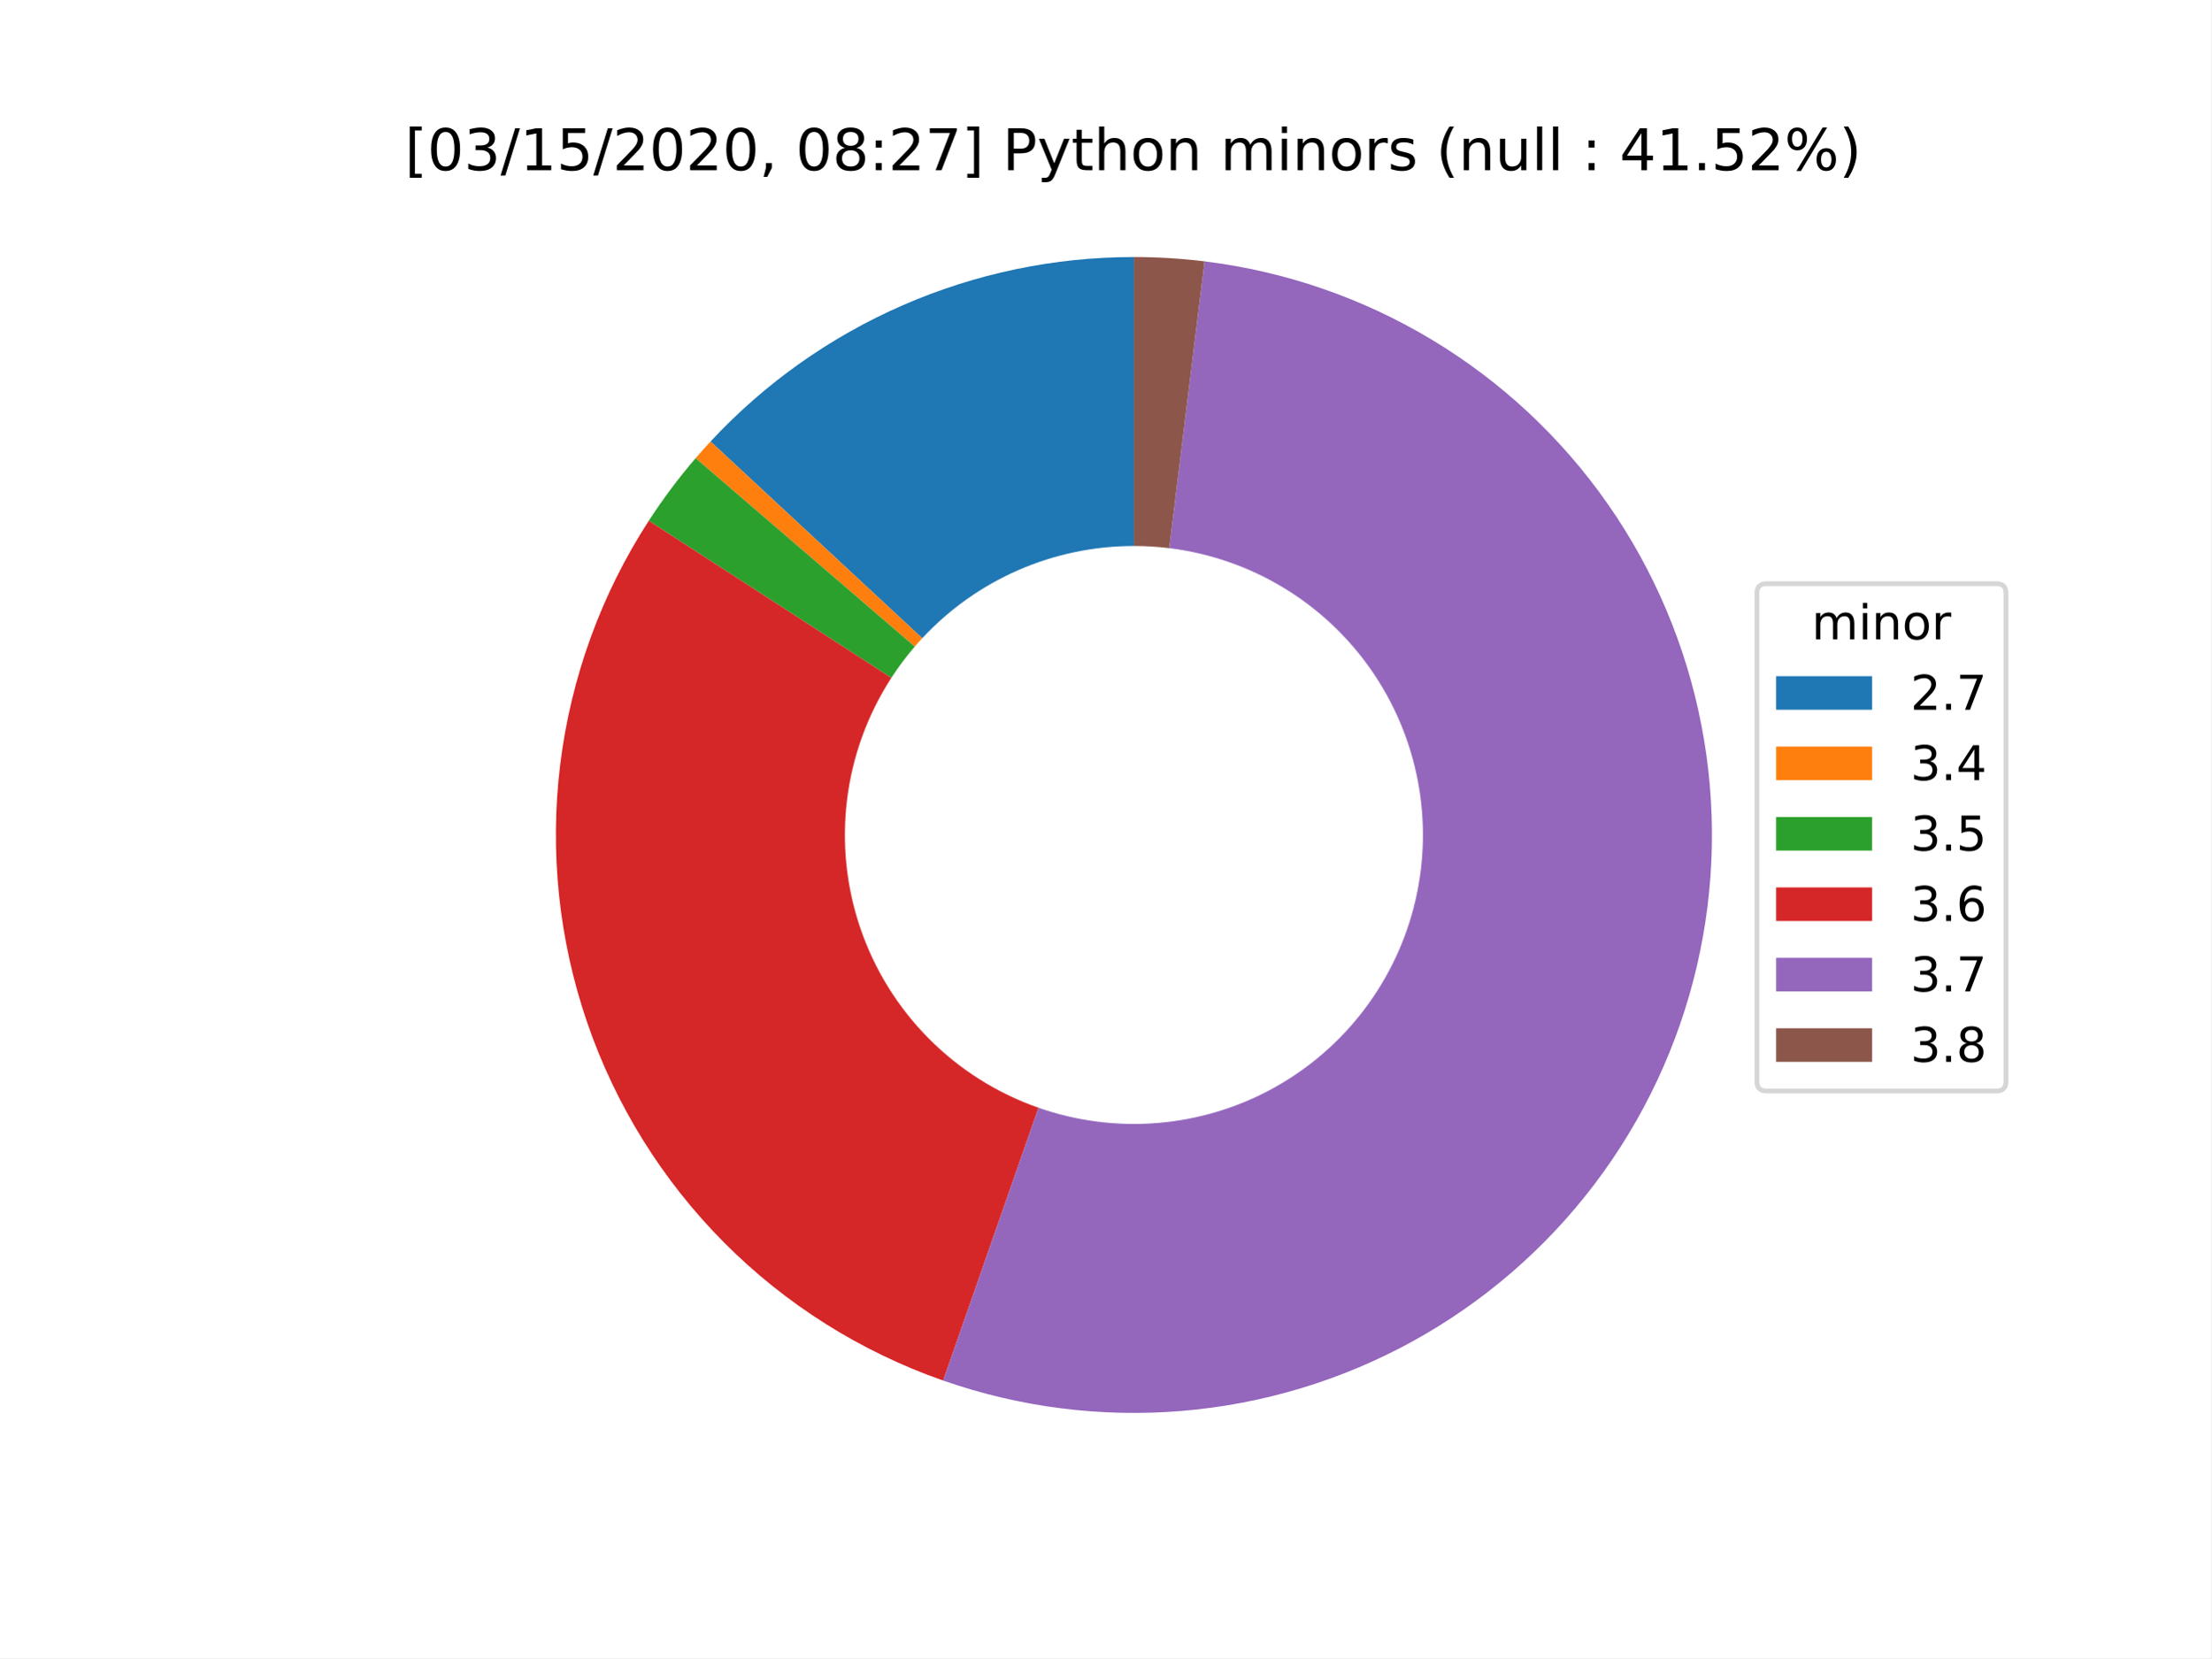
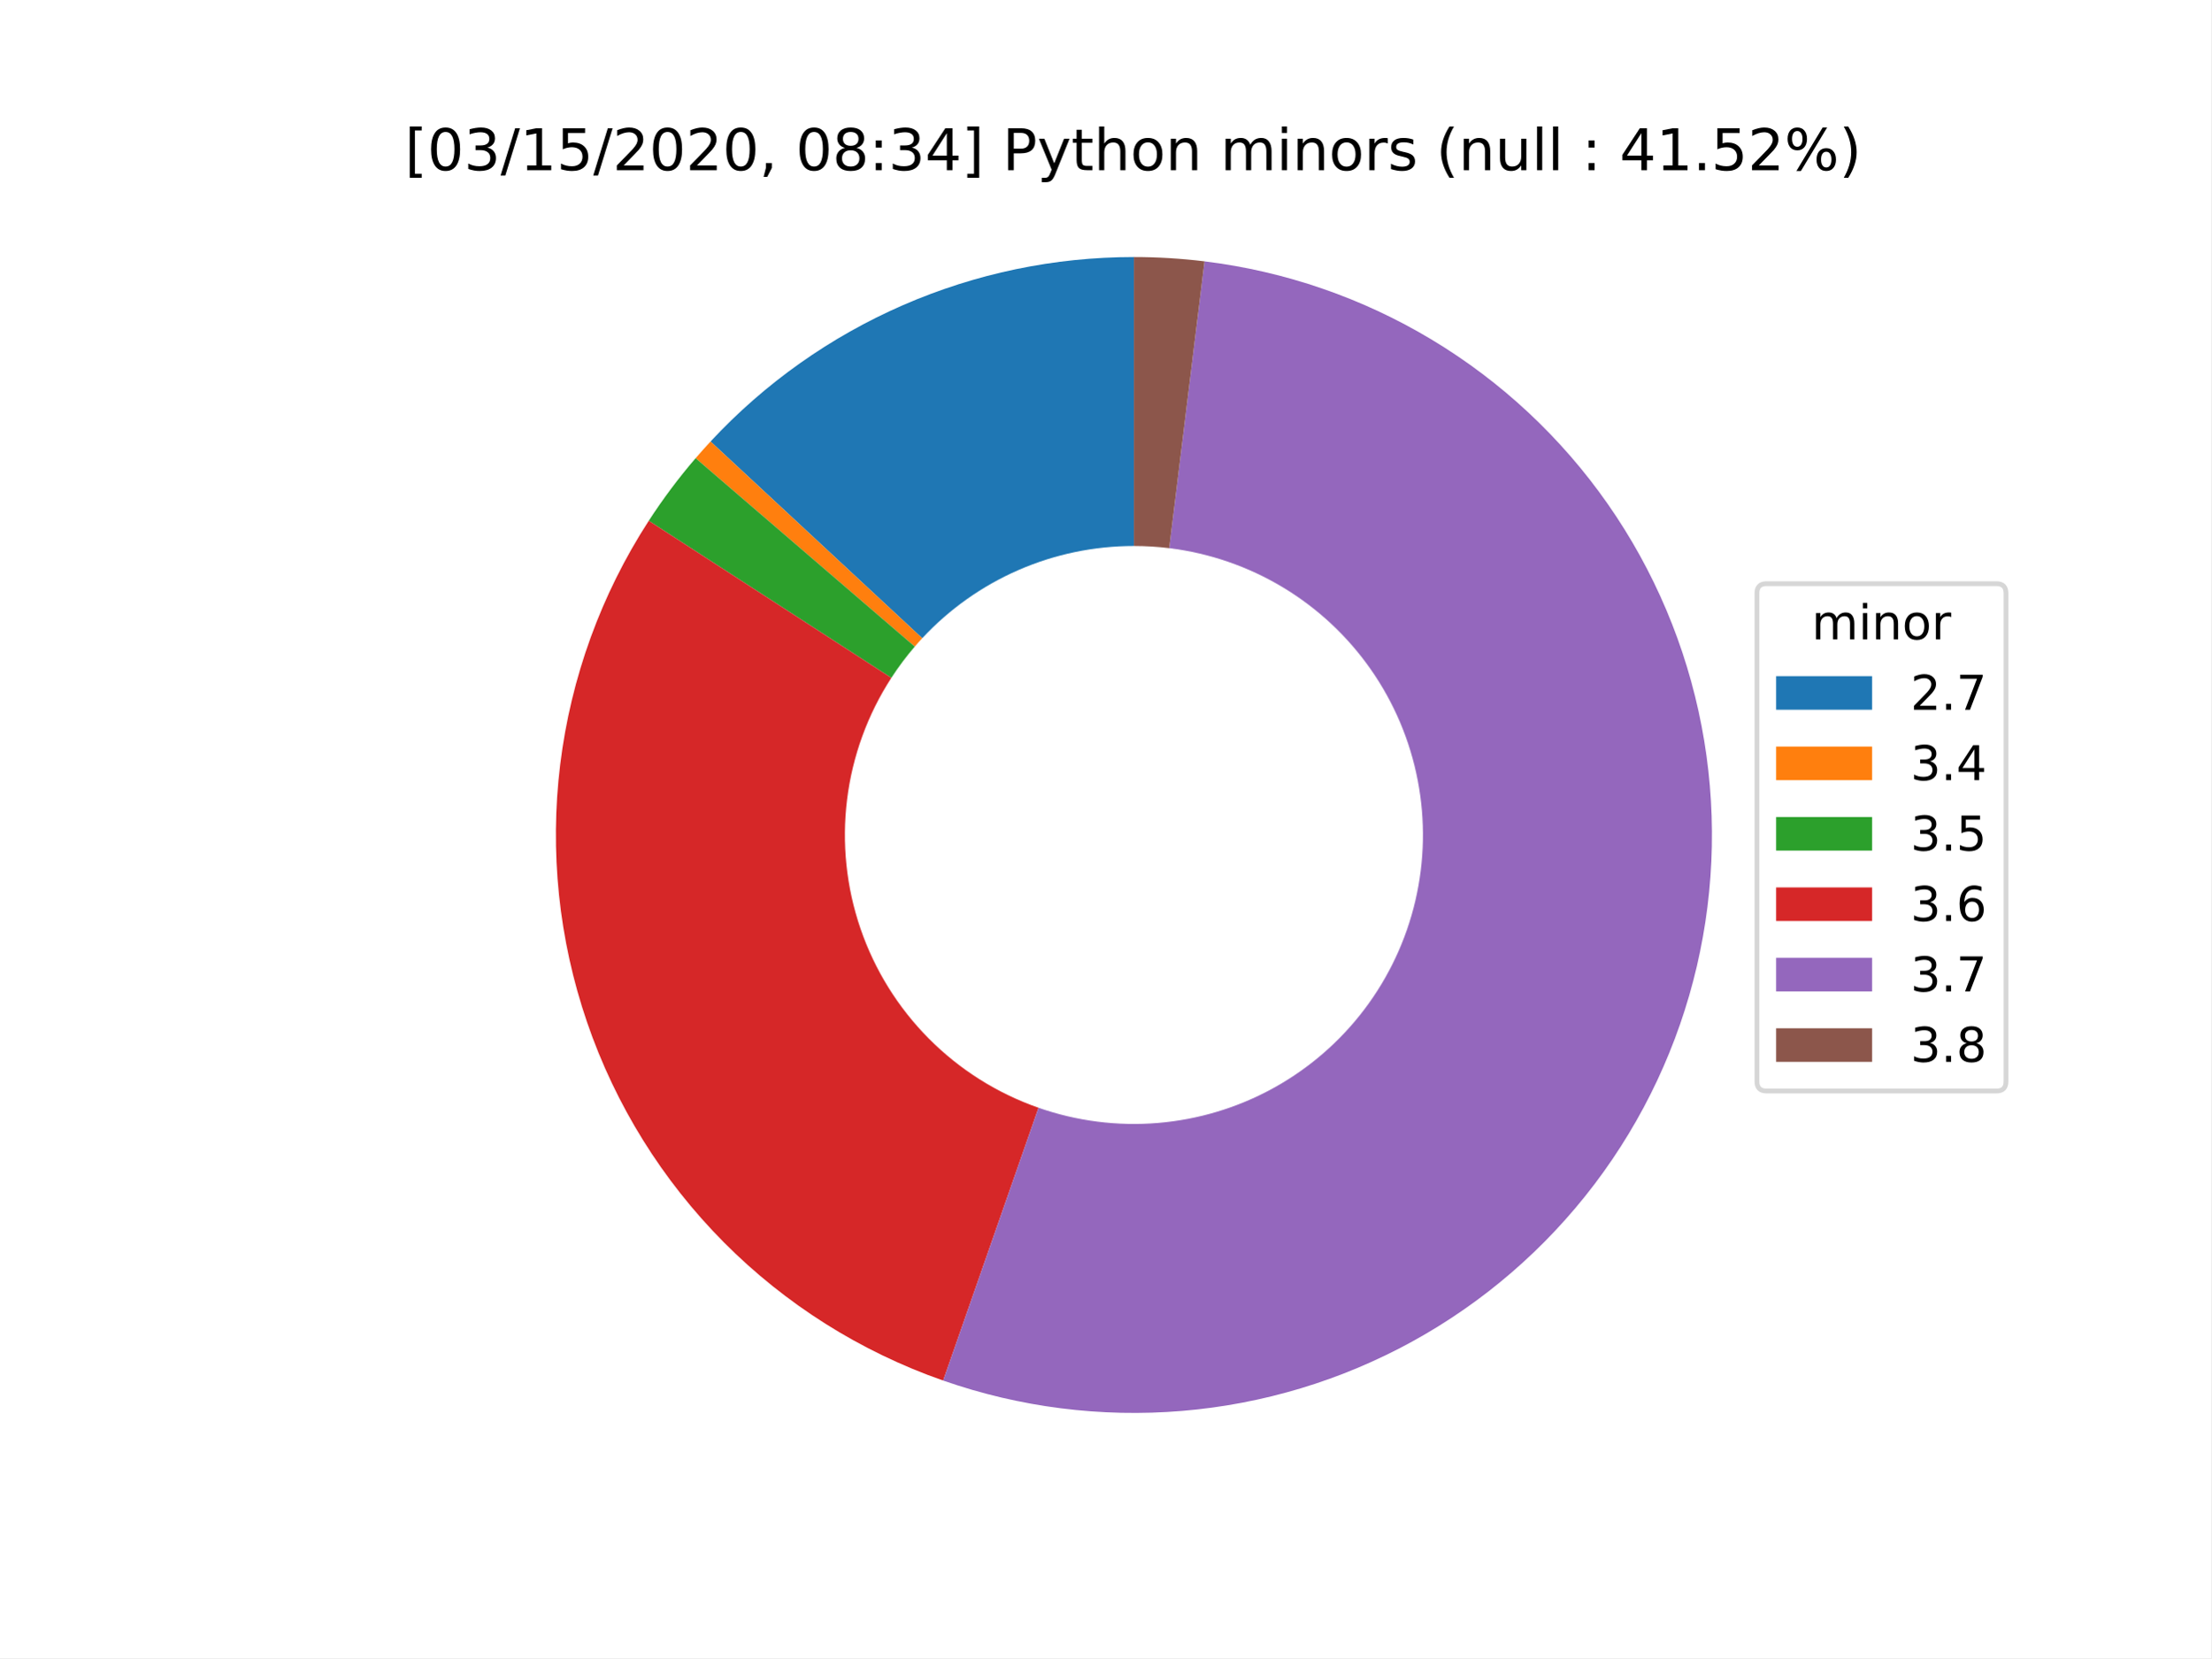
<svg xmlns="http://www.w3.org/2000/svg" xmlns:xlink="http://www.w3.org/1999/xlink" height="345.6pt" version="1.1" viewBox="0 0 460.8 345.6" width="460.8pt">
  <defs>
    <style type="text/css">
*{stroke-linecap:butt;stroke-linejoin:round;}
  </style>
  </defs>
  <g id="figure_1">
    <g id="patch_1">
      <path d="M 0 345.6  L 460.8 345.6  L 460.8 0  L 0 0  z " style="fill:#ffffff;" />
    </g>
    <g id="axes_1">
      <g id="patch_2">
        <path d="M 236.311 53.568  C 219.751 53.568 203.367 56.983 188.185 63.598  C 173.004 70.214 159.349 79.89 148.074 92.02  L 192.193 133.027  C 197.83 126.962 204.657 122.124 212.248 118.816  C 219.839 115.508 228.031 113.801 236.311 113.801  L 236.311 53.568  z " style="fill:#1f77b4;" />
      </g>
      <g id="patch_3">
        <path d="M 148.074 92.02  C 147.546 92.588 147.022 93.162 146.505 93.741  C 145.987 94.32 145.475 94.904 144.969 95.493  L 190.64 134.764  C 190.893 134.469 191.149 134.177 191.408 133.888  C 191.667 133.598 191.928 133.311 192.193 133.027  L 148.074 92.02  z " style="fill:#ff7f0e;" />
      </g>
      <g id="patch_4">
        <path d="M 144.969 95.493  C 143.196 97.554 141.494 99.675 139.866 101.851  C 138.237 104.027 136.682 106.258 135.204 108.539  L 185.758 141.287  C 186.497 140.146 187.274 139.031 188.088 137.943  C 188.903 136.854 189.754 135.794 190.64 134.764  L 144.969 95.493  z " style="fill:#2ca02c;" />
      </g>
      <g id="patch_5">
        <path d="M 135.204 108.539  C 125.287 123.849 118.976 141.212 116.747 159.316  C 114.519 177.42 116.431 195.796 122.339 213.053  C 128.247 230.31 137.998 246.002 150.854 258.942  C 163.711 271.881 179.34 281.733 196.558 287.752  L 216.435 230.893  C 207.825 227.884 200.011 222.958 193.583 216.488  C 187.154 210.018 182.279 202.172 179.325 193.544  C 176.371 184.915 175.415 175.727 176.529 166.675  C 177.643 157.623 180.799 148.941 185.758 141.287  L 135.204 108.539  z " style="fill:#d62728;" />
      </g>
      <g id="patch_6">
        <path d="M 196.558 287.752  C 212.515 293.33 229.469 295.488 246.314 294.084  C 263.159 292.681 279.522 287.747 294.336 279.605  C 309.149 271.463 322.085 260.294 332.299 246.825  C 342.512 233.356 349.778 217.887 353.622 201.426  C 357.465 184.965 357.801 167.878 354.608 151.279  C 351.415 134.679 344.764 118.936 335.088 105.076  C 325.412 91.216 312.926 79.546 298.444 70.828  C 283.962 62.109 267.806 56.536 251.029 54.471  L 243.67 114.252  C 252.059 115.285 260.137 118.072 267.377 122.431  C 274.618 126.79 280.861 132.625 285.699 139.555  C 290.537 146.485 293.863 154.357 295.46 162.656  C 297.056 170.956 296.888 179.5 294.966 187.73  C 293.044 195.961 289.412 203.695 284.305 210.43  C 279.198 217.164 272.73 222.749 265.323 226.82  C 257.917 230.891 249.735 233.357 241.312 234.059  C 232.89 234.761 224.413 233.682 216.435 230.893  L 196.558 287.752  z " style="fill:#9467bd;" />
      </g>
      <g id="patch_7">
        <path d="M 251.029 54.471  C 248.588 54.17 246.139 53.944 243.684 53.794  C 241.229 53.643 238.77 53.568 236.311 53.568  L 236.311 113.801  C 237.541 113.801 238.77 113.839 239.997 113.914  C 241.225 113.989 242.45 114.102 243.67 114.252  L 251.029 54.471  z " style="fill:#8c564b;" />
      </g>
      <g id="matplotlib.axis_1" />
      <g id="matplotlib.axis_2" />
      <g id="text_1">
        <defs>
          <path d="M 8.594 75.984  L 29.297 75.984  L 29.297 69  L 17.578 69  L 17.578 -6.203  L 29.297 -6.203  L 29.297 -13.188  L 8.594 -13.188  z " id="DejaVuSans-91" />
          <path d="M 31.781 66.406  Q 24.172 66.406 20.328 58.906  Q 16.5 51.422 16.5 36.375  Q 16.5 21.391 20.328 13.891  Q 24.172 6.391 31.781 6.391  Q 39.453 6.391 43.281 13.891  Q 47.125 21.391 47.125 36.375  Q 47.125 51.422 43.281 58.906  Q 39.453 66.406 31.781 66.406  z M 31.781 74.219  Q 44.047 74.219 50.516 64.516  Q 56.984 54.828 56.984 36.375  Q 56.984 17.969 50.516 8.266  Q 44.047 -1.422 31.781 -1.422  Q 19.531 -1.422 13.062 8.266  Q 6.594 17.969 6.594 36.375  Q 6.594 54.828 13.062 64.516  Q 19.531 74.219 31.781 74.219  z " id="DejaVuSans-48" />
          <path d="M 40.578 39.312  Q 47.656 37.797 51.625 33  Q 55.609 28.219 55.609 21.188  Q 55.609 10.406 48.188 4.484  Q 40.766 -1.422 27.094 -1.422  Q 22.516 -1.422 17.656 -0.516  Q 12.797 0.391 7.625 2.203  L 7.625 11.719  Q 11.719 9.328 16.594 8.109  Q 21.484 6.891 26.812 6.891  Q 36.078 6.891 40.938 10.547  Q 45.797 14.203 45.797 21.188  Q 45.797 27.641 41.281 31.266  Q 36.766 34.906 28.719 34.906  L 20.219 34.906  L 20.219 43.016  L 29.109 43.016  Q 36.375 43.016 40.234 45.922  Q 44.094 48.828 44.094 54.297  Q 44.094 59.906 40.109 62.906  Q 36.141 65.922 28.719 65.922  Q 24.656 65.922 20.016 65.031  Q 15.375 64.156 9.812 62.312  L 9.812 71.094  Q 15.438 72.656 20.344 73.438  Q 25.25 74.219 29.594 74.219  Q 40.828 74.219 47.359 69.109  Q 53.906 64.016 53.906 55.328  Q 53.906 49.266 50.438 45.094  Q 46.969 40.922 40.578 39.312  z " id="DejaVuSans-51" />
          <path d="M 25.391 72.906  L 33.688 72.906  L 8.297 -9.281  L 0 -9.281  z " id="DejaVuSans-47" />
          <path d="M 12.406 8.297  L 28.516 8.297  L 28.516 63.922  L 10.984 60.406  L 10.984 69.391  L 28.422 72.906  L 38.281 72.906  L 38.281 8.297  L 54.391 8.297  L 54.391 0  L 12.406 0  z " id="DejaVuSans-49" />
          <path d="M 10.797 72.906  L 49.516 72.906  L 49.516 64.594  L 19.828 64.594  L 19.828 46.734  Q 21.969 47.469 24.109 47.828  Q 26.266 48.188 28.422 48.188  Q 40.625 48.188 47.75 41.5  Q 54.891 34.812 54.891 23.391  Q 54.891 11.625 47.562 5.094  Q 40.234 -1.422 26.906 -1.422  Q 22.312 -1.422 17.547 -0.641  Q 12.797 0.141 7.719 1.703  L 7.719 11.625  Q 12.109 9.234 16.797 8.062  Q 21.484 6.891 26.703 6.891  Q 35.156 6.891 40.078 11.328  Q 45.016 15.766 45.016 23.391  Q 45.016 31 40.078 35.438  Q 35.156 39.891 26.703 39.891  Q 22.75 39.891 18.812 39.016  Q 14.891 38.141 10.797 36.281  z " id="DejaVuSans-53" />
          <path d="M 19.188 8.297  L 53.609 8.297  L 53.609 0  L 7.328 0  L 7.328 8.297  Q 12.938 14.109 22.625 23.891  Q 32.328 33.688 34.812 36.531  Q 39.547 41.844 41.422 45.531  Q 43.312 49.219 43.312 52.781  Q 43.312 58.594 39.234 62.25  Q 35.156 65.922 28.609 65.922  Q 23.969 65.922 18.812 64.312  Q 13.672 62.703 7.812 59.422  L 7.812 69.391  Q 13.766 71.781 18.938 73  Q 24.125 74.219 28.422 74.219  Q 39.75 74.219 46.484 68.547  Q 53.219 62.891 53.219 53.422  Q 53.219 48.922 51.531 44.891  Q 49.859 40.875 45.406 35.406  Q 44.188 33.984 37.641 27.219  Q 31.109 20.453 19.188 8.297  z " id="DejaVuSans-50" />
          <path d="M 11.719 12.406  L 22.016 12.406  L 22.016 4  L 14.016 -11.625  L 7.719 -11.625  L 11.719 4  z " id="DejaVuSans-44" />
          <path id="DejaVuSans-32" />
          <path d="M 31.781 34.625  Q 24.75 34.625 20.719 30.859  Q 16.703 27.094 16.703 20.516  Q 16.703 13.922 20.719 10.156  Q 24.75 6.391 31.781 6.391  Q 38.812 6.391 42.859 10.172  Q 46.922 13.969 46.922 20.516  Q 46.922 27.094 42.891 30.859  Q 38.875 34.625 31.781 34.625  z M 21.922 38.812  Q 15.578 40.375 12.031 44.719  Q 8.5 49.078 8.5 55.328  Q 8.5 64.062 14.719 69.141  Q 20.953 74.219 31.781 74.219  Q 42.672 74.219 48.875 69.141  Q 55.078 64.062 55.078 55.328  Q 55.078 49.078 51.531 44.719  Q 48 40.375 41.703 38.812  Q 48.828 37.156 52.797 32.312  Q 56.781 27.484 56.781 20.516  Q 56.781 9.906 50.312 4.234  Q 43.844 -1.422 31.781 -1.422  Q 19.734 -1.422 13.25 4.234  Q 6.781 9.906 6.781 20.516  Q 6.781 27.484 10.781 32.312  Q 14.797 37.156 21.922 38.812  z M 18.312 54.391  Q 18.312 48.734 21.844 45.562  Q 25.391 42.391 31.781 42.391  Q 38.141 42.391 41.719 45.562  Q 45.312 48.734 45.312 54.391  Q 45.312 60.062 41.719 63.234  Q 38.141 66.406 31.781 66.406  Q 25.391 66.406 21.844 63.234  Q 18.312 60.062 18.312 54.391  z " id="DejaVuSans-56" />
          <path d="M 11.719 12.406  L 22.016 12.406  L 22.016 0  L 11.719 0  z M 11.719 51.703  L 22.016 51.703  L 22.016 39.312  L 11.719 39.312  z " id="DejaVuSans-58" />
-           <path d="M 8.203 72.906  L 55.078 72.906  L 55.078 68.703  L 28.609 0  L 18.312 0  L 43.219 64.594  L 8.203 64.594  z " id="DejaVuSans-55" />
+           <path d="M 37.797 64.312  L 12.891 25.391  L 37.797 25.391  z M 35.203 72.906  L 47.609 72.906  L 47.609 25.391  L 58.016 25.391  L 58.016 17.188  L 47.609 17.188  L 47.609 0  L 37.797 0  L 37.797 17.188  L 4.891 17.188  L 4.891 26.703  z " id="DejaVuSans-52" />
          <path d="M 30.422 75.984  L 30.422 -13.188  L 9.719 -13.188  L 9.719 -6.203  L 21.391 -6.203  L 21.391 69  L 9.719 69  L 9.719 75.984  z " id="DejaVuSans-93" />
          <path d="M 19.672 64.797  L 19.672 37.406  L 32.078 37.406  Q 38.969 37.406 42.719 40.969  Q 46.484 44.531 46.484 51.125  Q 46.484 57.672 42.719 61.234  Q 38.969 64.797 32.078 64.797  z M 9.812 72.906  L 32.078 72.906  Q 44.344 72.906 50.609 67.359  Q 56.891 61.812 56.891 51.125  Q 56.891 40.328 50.609 34.812  Q 44.344 29.297 32.078 29.297  L 19.672 29.297  L 19.672 0  L 9.812 0  z " id="DejaVuSans-80" />
          <path d="M 32.172 -5.078  Q 28.375 -14.844 24.75 -17.812  Q 21.141 -20.797 15.094 -20.797  L 7.906 -20.797  L 7.906 -13.281  L 13.188 -13.281  Q 16.891 -13.281 18.938 -11.516  Q 21 -9.766 23.484 -3.219  L 25.094 0.875  L 2.984 54.688  L 12.5 54.688  L 29.594 11.922  L 46.688 54.688  L 56.203 54.688  z " id="DejaVuSans-121" />
          <path d="M 18.312 70.219  L 18.312 54.688  L 36.812 54.688  L 36.812 47.703  L 18.312 47.703  L 18.312 18.016  Q 18.312 11.328 20.141 9.422  Q 21.969 7.516 27.594 7.516  L 36.812 7.516  L 36.812 0  L 27.594 0  Q 17.188 0 13.234 3.875  Q 9.281 7.766 9.281 18.016  L 9.281 47.703  L 2.688 47.703  L 2.688 54.688  L 9.281 54.688  L 9.281 70.219  z " id="DejaVuSans-116" />
          <path d="M 54.891 33.016  L 54.891 0  L 45.906 0  L 45.906 32.719  Q 45.906 40.484 42.875 44.328  Q 39.844 48.188 33.797 48.188  Q 26.516 48.188 22.312 43.547  Q 18.109 38.922 18.109 30.906  L 18.109 0  L 9.078 0  L 9.078 75.984  L 18.109 75.984  L 18.109 46.188  Q 21.344 51.125 25.703 53.562  Q 30.078 56 35.797 56  Q 45.219 56 50.047 50.172  Q 54.891 44.344 54.891 33.016  z " id="DejaVuSans-104" />
          <path d="M 30.609 48.391  Q 23.391 48.391 19.188 42.75  Q 14.984 37.109 14.984 27.297  Q 14.984 17.484 19.156 11.844  Q 23.344 6.203 30.609 6.203  Q 37.797 6.203 41.984 11.859  Q 46.188 17.531 46.188 27.297  Q 46.188 37.016 41.984 42.703  Q 37.797 48.391 30.609 48.391  z M 30.609 56  Q 42.328 56 49.016 48.375  Q 55.719 40.766 55.719 27.297  Q 55.719 13.875 49.016 6.219  Q 42.328 -1.422 30.609 -1.422  Q 18.844 -1.422 12.172 6.219  Q 5.516 13.875 5.516 27.297  Q 5.516 40.766 12.172 48.375  Q 18.844 56 30.609 56  z " id="DejaVuSans-111" />
          <path d="M 54.891 33.016  L 54.891 0  L 45.906 0  L 45.906 32.719  Q 45.906 40.484 42.875 44.328  Q 39.844 48.188 33.797 48.188  Q 26.516 48.188 22.312 43.547  Q 18.109 38.922 18.109 30.906  L 18.109 0  L 9.078 0  L 9.078 54.688  L 18.109 54.688  L 18.109 46.188  Q 21.344 51.125 25.703 53.562  Q 30.078 56 35.797 56  Q 45.219 56 50.047 50.172  Q 54.891 44.344 54.891 33.016  z " id="DejaVuSans-110" />
          <path d="M 52 44.188  Q 55.375 50.25 60.062 53.125  Q 64.75 56 71.094 56  Q 79.641 56 84.281 50.016  Q 88.922 44.047 88.922 33.016  L 88.922 0  L 79.891 0  L 79.891 32.719  Q 79.891 40.578 77.094 44.375  Q 74.312 48.188 68.609 48.188  Q 61.625 48.188 57.562 43.547  Q 53.516 38.922 53.516 30.906  L 53.516 0  L 44.484 0  L 44.484 32.719  Q 44.484 40.625 41.703 44.406  Q 38.922 48.188 33.109 48.188  Q 26.219 48.188 22.156 43.531  Q 18.109 38.875 18.109 30.906  L 18.109 0  L 9.078 0  L 9.078 54.688  L 18.109 54.688  L 18.109 46.188  Q 21.188 51.219 25.484 53.609  Q 29.781 56 35.688 56  Q 41.656 56 45.828 52.969  Q 50 49.953 52 44.188  z " id="DejaVuSans-109" />
          <path d="M 9.422 54.688  L 18.406 54.688  L 18.406 0  L 9.422 0  z M 9.422 75.984  L 18.406 75.984  L 18.406 64.594  L 9.422 64.594  z " id="DejaVuSans-105" />
          <path d="M 41.109 46.297  Q 39.594 47.172 37.812 47.578  Q 36.031 48 33.891 48  Q 26.266 48 22.188 43.047  Q 18.109 38.094 18.109 28.812  L 18.109 0  L 9.078 0  L 9.078 54.688  L 18.109 54.688  L 18.109 46.188  Q 20.953 51.172 25.484 53.578  Q 30.031 56 36.531 56  Q 37.453 56 38.578 55.875  Q 39.703 55.766 41.062 55.516  z " id="DejaVuSans-114" />
          <path d="M 44.281 53.078  L 44.281 44.578  Q 40.484 46.531 36.375 47.5  Q 32.281 48.484 27.875 48.484  Q 21.188 48.484 17.844 46.438  Q 14.5 44.391 14.5 40.281  Q 14.5 37.156 16.891 35.375  Q 19.281 33.594 26.516 31.984  L 29.594 31.297  Q 39.156 29.25 43.188 25.516  Q 47.219 21.781 47.219 15.094  Q 47.219 7.469 41.188 3.016  Q 35.156 -1.422 24.609 -1.422  Q 20.219 -1.422 15.453 -0.562  Q 10.688 0.297 5.422 2  L 5.422 11.281  Q 10.406 8.688 15.234 7.391  Q 20.062 6.109 24.812 6.109  Q 31.156 6.109 34.562 8.281  Q 37.984 10.453 37.984 14.406  Q 37.984 18.062 35.516 20.016  Q 33.062 21.969 24.703 23.781  L 21.578 24.516  Q 13.234 26.266 9.516 29.906  Q 5.812 33.547 5.812 39.891  Q 5.812 47.609 11.281 51.797  Q 16.75 56 26.812 56  Q 31.781 56 36.172 55.266  Q 40.578 54.547 44.281 53.078  z " id="DejaVuSans-115" />
          <path d="M 31 75.875  Q 24.469 64.656 21.281 53.656  Q 18.109 42.672 18.109 31.391  Q 18.109 20.125 21.312 9.062  Q 24.516 -2 31 -13.188  L 23.188 -13.188  Q 15.875 -1.703 12.234 9.375  Q 8.594 20.453 8.594 31.391  Q 8.594 42.281 12.203 53.312  Q 15.828 64.359 23.188 75.875  z " id="DejaVuSans-40" />
          <path d="M 8.5 21.578  L 8.5 54.688  L 17.484 54.688  L 17.484 21.922  Q 17.484 14.156 20.5 10.266  Q 23.531 6.391 29.594 6.391  Q 36.859 6.391 41.078 11.031  Q 45.312 15.672 45.312 23.688  L 45.312 54.688  L 54.297 54.688  L 54.297 0  L 45.312 0  L 45.312 8.406  Q 42.047 3.422 37.719 1  Q 33.406 -1.422 27.688 -1.422  Q 18.266 -1.422 13.375 4.438  Q 8.5 10.297 8.5 21.578  z M 31.109 56  z " id="DejaVuSans-117" />
          <path d="M 9.422 75.984  L 18.406 75.984  L 18.406 0  L 9.422 0  z " id="DejaVuSans-108" />
-           <path d="M 37.797 64.312  L 12.891 25.391  L 37.797 25.391  z M 35.203 72.906  L 47.609 72.906  L 47.609 25.391  L 58.016 25.391  L 58.016 17.188  L 47.609 17.188  L 47.609 0  L 37.797 0  L 37.797 17.188  L 4.891 17.188  L 4.891 26.703  z " id="DejaVuSans-52" />
          <path d="M 10.688 12.406  L 21 12.406  L 21 0  L 10.688 0  z " id="DejaVuSans-46" />
          <path d="M 72.703 32.078  Q 68.453 32.078 66.031 28.469  Q 63.625 24.859 63.625 18.406  Q 63.625 12.062 66.031 8.422  Q 68.453 4.781 72.703 4.781  Q 76.859 4.781 79.266 8.422  Q 81.688 12.062 81.688 18.406  Q 81.688 24.812 79.266 28.438  Q 76.859 32.078 72.703 32.078  z M 72.703 38.281  Q 80.422 38.281 84.953 32.906  Q 89.5 27.547 89.5 18.406  Q 89.5 9.281 84.938 3.922  Q 80.375 -1.422 72.703 -1.422  Q 64.891 -1.422 60.344 3.922  Q 55.812 9.281 55.812 18.406  Q 55.812 27.594 60.375 32.938  Q 64.938 38.281 72.703 38.281  z M 22.312 68.016  Q 18.109 68.016 15.688 64.375  Q 13.281 60.75 13.281 54.391  Q 13.281 47.953 15.672 44.328  Q 18.062 40.719 22.312 40.719  Q 26.562 40.719 28.969 44.328  Q 31.391 47.953 31.391 54.391  Q 31.391 60.688 28.953 64.344  Q 26.516 68.016 22.312 68.016  z M 66.406 74.219  L 74.219 74.219  L 28.609 -1.422  L 20.797 -1.422  z M 22.312 74.219  Q 30.031 74.219 34.609 68.875  Q 39.203 63.531 39.203 54.391  Q 39.203 45.172 34.641 39.844  Q 30.078 34.516 22.312 34.516  Q 14.547 34.516 10.031 39.859  Q 5.516 45.219 5.516 54.391  Q 5.516 63.484 10.047 68.844  Q 14.594 74.219 22.312 74.219  z " id="DejaVuSans-37" />
          <path d="M 8.016 75.875  L 15.828 75.875  Q 23.141 64.359 26.781 53.312  Q 30.422 42.281 30.422 31.391  Q 30.422 20.453 26.781 9.375  Q 23.141 -1.703 15.828 -13.188  L 8.016 -13.188  Q 14.5 -2 17.703 9.062  Q 20.906 20.125 20.906 31.391  Q 20.906 42.672 17.703 53.656  Q 14.5 64.656 8.016 75.875  z " id="DejaVuSans-41" />
        </defs>
        <g transform="translate(84.36187 35.472)scale(0.12 -0.12)">
          <use xlink:href="#DejaVuSans-91" />
          <use x="39.014" xlink:href="#DejaVuSans-48" />
          <use x="102.637" xlink:href="#DejaVuSans-51" />
          <use x="166.26" xlink:href="#DejaVuSans-47" />
          <use x="199.951" xlink:href="#DejaVuSans-49" />
          <use x="263.574" xlink:href="#DejaVuSans-53" />
          <use x="327.197" xlink:href="#DejaVuSans-47" />
          <use x="360.889" xlink:href="#DejaVuSans-50" />
          <use x="424.512" xlink:href="#DejaVuSans-48" />
          <use x="488.135" xlink:href="#DejaVuSans-50" />
          <use x="551.758" xlink:href="#DejaVuSans-48" />
          <use x="615.381" xlink:href="#DejaVuSans-44" />
          <use x="647.168" xlink:href="#DejaVuSans-32" />
          <use x="678.955" xlink:href="#DejaVuSans-48" />
          <use x="742.578" xlink:href="#DejaVuSans-56" />
          <use x="806.201" xlink:href="#DejaVuSans-58" />
-           <use x="839.893" xlink:href="#DejaVuSans-50" />
-           <use x="903.516" xlink:href="#DejaVuSans-55" />
+           <use x="839.893" xlink:href="#DejaVuSans-51" />
+           <use x="903.516" xlink:href="#DejaVuSans-52" />
          <use x="967.139" xlink:href="#DejaVuSans-93" />
          <use x="1006.152" xlink:href="#DejaVuSans-32" />
          <use x="1037.939" xlink:href="#DejaVuSans-80" />
          <use x="1098.242" xlink:href="#DejaVuSans-121" />
          <use x="1157.422" xlink:href="#DejaVuSans-116" />
          <use x="1196.631" xlink:href="#DejaVuSans-104" />
          <use x="1260.01" xlink:href="#DejaVuSans-111" />
          <use x="1321.191" xlink:href="#DejaVuSans-110" />
          <use x="1384.57" xlink:href="#DejaVuSans-32" />
          <use x="1416.357" xlink:href="#DejaVuSans-109" />
          <use x="1513.77" xlink:href="#DejaVuSans-105" />
          <use x="1541.553" xlink:href="#DejaVuSans-110" />
          <use x="1604.932" xlink:href="#DejaVuSans-111" />
          <use x="1666.113" xlink:href="#DejaVuSans-114" />
          <use x="1707.227" xlink:href="#DejaVuSans-115" />
          <use x="1759.326" xlink:href="#DejaVuSans-32" />
          <use x="1791.113" xlink:href="#DejaVuSans-40" />
          <use x="1830.127" xlink:href="#DejaVuSans-110" />
          <use x="1893.506" xlink:href="#DejaVuSans-117" />
          <use x="1956.885" xlink:href="#DejaVuSans-108" />
          <use x="1984.668" xlink:href="#DejaVuSans-108" />
          <use x="2012.451" xlink:href="#DejaVuSans-32" />
          <use x="2044.238" xlink:href="#DejaVuSans-58" />
          <use x="2077.93" xlink:href="#DejaVuSans-32" />
          <use x="2109.717" xlink:href="#DejaVuSans-52" />
          <use x="2173.34" xlink:href="#DejaVuSans-49" />
          <use x="2236.963" xlink:href="#DejaVuSans-46" />
          <use x="2268.75" xlink:href="#DejaVuSans-53" />
          <use x="2332.373" xlink:href="#DejaVuSans-50" />
          <use x="2395.996" xlink:href="#DejaVuSans-37" />
          <use x="2491.016" xlink:href="#DejaVuSans-41" />
        </g>
      </g>
      <g id="legend_1">
        <g id="patch_8">
          <path d="M 368.152 227.401  L 416.055 227.401  Q 418.055 227.401 418.055 225.401  L 418.055 123.655  Q 418.055 121.655 416.055 121.655  L 368.152 121.655  Q 366.152 121.655 366.152 123.655  L 366.152 225.401  Q 366.152 227.401 368.152 227.401  z " style="fill:#ffffff;opacity:0.8;stroke:#cccccc;stroke-linejoin:miter;" />
        </g>
        <g id="text_2">
          <g transform="translate(377.5606 133.253)scale(0.1 -0.1)">
            <use xlink:href="#DejaVuSans-109" />
            <use x="97.412" xlink:href="#DejaVuSans-105" />
            <use x="125.195" xlink:href="#DejaVuSans-110" />
            <use x="188.574" xlink:href="#DejaVuSans-111" />
            <use x="249.756" xlink:href="#DejaVuSans-114" />
          </g>
        </g>
        <g id="patch_9">
          <path d="M 370.152 147.931  L 390.152 147.931  L 390.152 140.931  L 370.152 140.931  z " style="fill:#1f77b4;" />
        </g>
        <g id="text_3">
+           <defs>
+             <path d="M 8.203 72.906  L 55.078 72.906  L 55.078 68.703  L 28.609 0  L 18.312 0  L 43.219 64.594  L 8.203 64.594  z " id="DejaVuSans-55" />
+           </defs>
          <g transform="translate(398.152 147.9311)scale(0.1 -0.1)">
            <use xlink:href="#DejaVuSans-50" />
            <use x="63.623" xlink:href="#DejaVuSans-46" />
            <use x="95.41" xlink:href="#DejaVuSans-55" />
          </g>
        </g>
        <g id="patch_10">
          <path d="M 370.152 162.609  L 390.152 162.609  L 390.152 155.609  L 370.152 155.609  z " style="fill:#ff7f0e;" />
        </g>
        <g id="text_4">
          <g transform="translate(398.152 162.6093)scale(0.1 -0.1)">
            <use xlink:href="#DejaVuSans-51" />
            <use x="63.623" xlink:href="#DejaVuSans-46" />
            <use x="95.41" xlink:href="#DejaVuSans-52" />
          </g>
        </g>
        <g id="patch_11">
          <path d="M 370.152 177.287  L 390.152 177.287  L 390.152 170.287  L 370.152 170.287  z " style="fill:#2ca02c;" />
        </g>
        <g id="text_5">
          <g transform="translate(398.152 177.2874)scale(0.1 -0.1)">
            <use xlink:href="#DejaVuSans-51" />
            <use x="63.623" xlink:href="#DejaVuSans-46" />
            <use x="95.41" xlink:href="#DejaVuSans-53" />
          </g>
        </g>
        <g id="patch_12">
          <path d="M 370.152 191.965  L 390.152 191.965  L 390.152 184.965  L 370.152 184.965  z " style="fill:#d62728;" />
        </g>
        <g id="text_6">
          <defs>
            <path d="M 33.016 40.375  Q 26.375 40.375 22.484 35.828  Q 18.609 31.297 18.609 23.391  Q 18.609 15.531 22.484 10.953  Q 26.375 6.391 33.016 6.391  Q 39.656 6.391 43.531 10.953  Q 47.406 15.531 47.406 23.391  Q 47.406 31.297 43.531 35.828  Q 39.656 40.375 33.016 40.375  z M 52.594 71.297  L 52.594 62.312  Q 48.875 64.062 45.094 64.984  Q 41.312 65.922 37.594 65.922  Q 27.828 65.922 22.672 59.328  Q 17.531 52.734 16.797 39.406  Q 19.672 43.656 24.016 45.922  Q 28.375 48.188 33.594 48.188  Q 44.578 48.188 50.953 41.516  Q 57.328 34.859 57.328 23.391  Q 57.328 12.156 50.688 5.359  Q 44.047 -1.422 33.016 -1.422  Q 20.359 -1.422 13.672 8.266  Q 6.984 17.969 6.984 36.375  Q 6.984 53.656 15.188 63.938  Q 23.391 74.219 37.203 74.219  Q 40.922 74.219 44.703 73.484  Q 48.484 72.75 52.594 71.297  z " id="DejaVuSans-54" />
          </defs>
          <g transform="translate(398.152 191.9655)scale(0.1 -0.1)">
            <use xlink:href="#DejaVuSans-51" />
            <use x="63.623" xlink:href="#DejaVuSans-46" />
            <use x="95.41" xlink:href="#DejaVuSans-54" />
          </g>
        </g>
        <g id="patch_13">
          <path d="M 370.152 206.644  L 390.152 206.644  L 390.152 199.644  L 370.152 199.644  z " style="fill:#9467bd;" />
        </g>
        <g id="text_7">
          <g transform="translate(398.152 206.6436)scale(0.1 -0.1)">
            <use xlink:href="#DejaVuSans-51" />
            <use x="63.623" xlink:href="#DejaVuSans-46" />
            <use x="95.41" xlink:href="#DejaVuSans-55" />
          </g>
        </g>
        <g id="patch_14">
          <path d="M 370.152 221.322  L 390.152 221.322  L 390.152 214.322  L 370.152 214.322  z " style="fill:#8c564b;" />
        </g>
        <g id="text_8">
          <g transform="translate(398.152 221.3218)scale(0.1 -0.1)">
            <use xlink:href="#DejaVuSans-51" />
            <use x="63.623" xlink:href="#DejaVuSans-46" />
            <use x="95.41" xlink:href="#DejaVuSans-56" />
          </g>
        </g>
      </g>
    </g>
  </g>
</svg>
